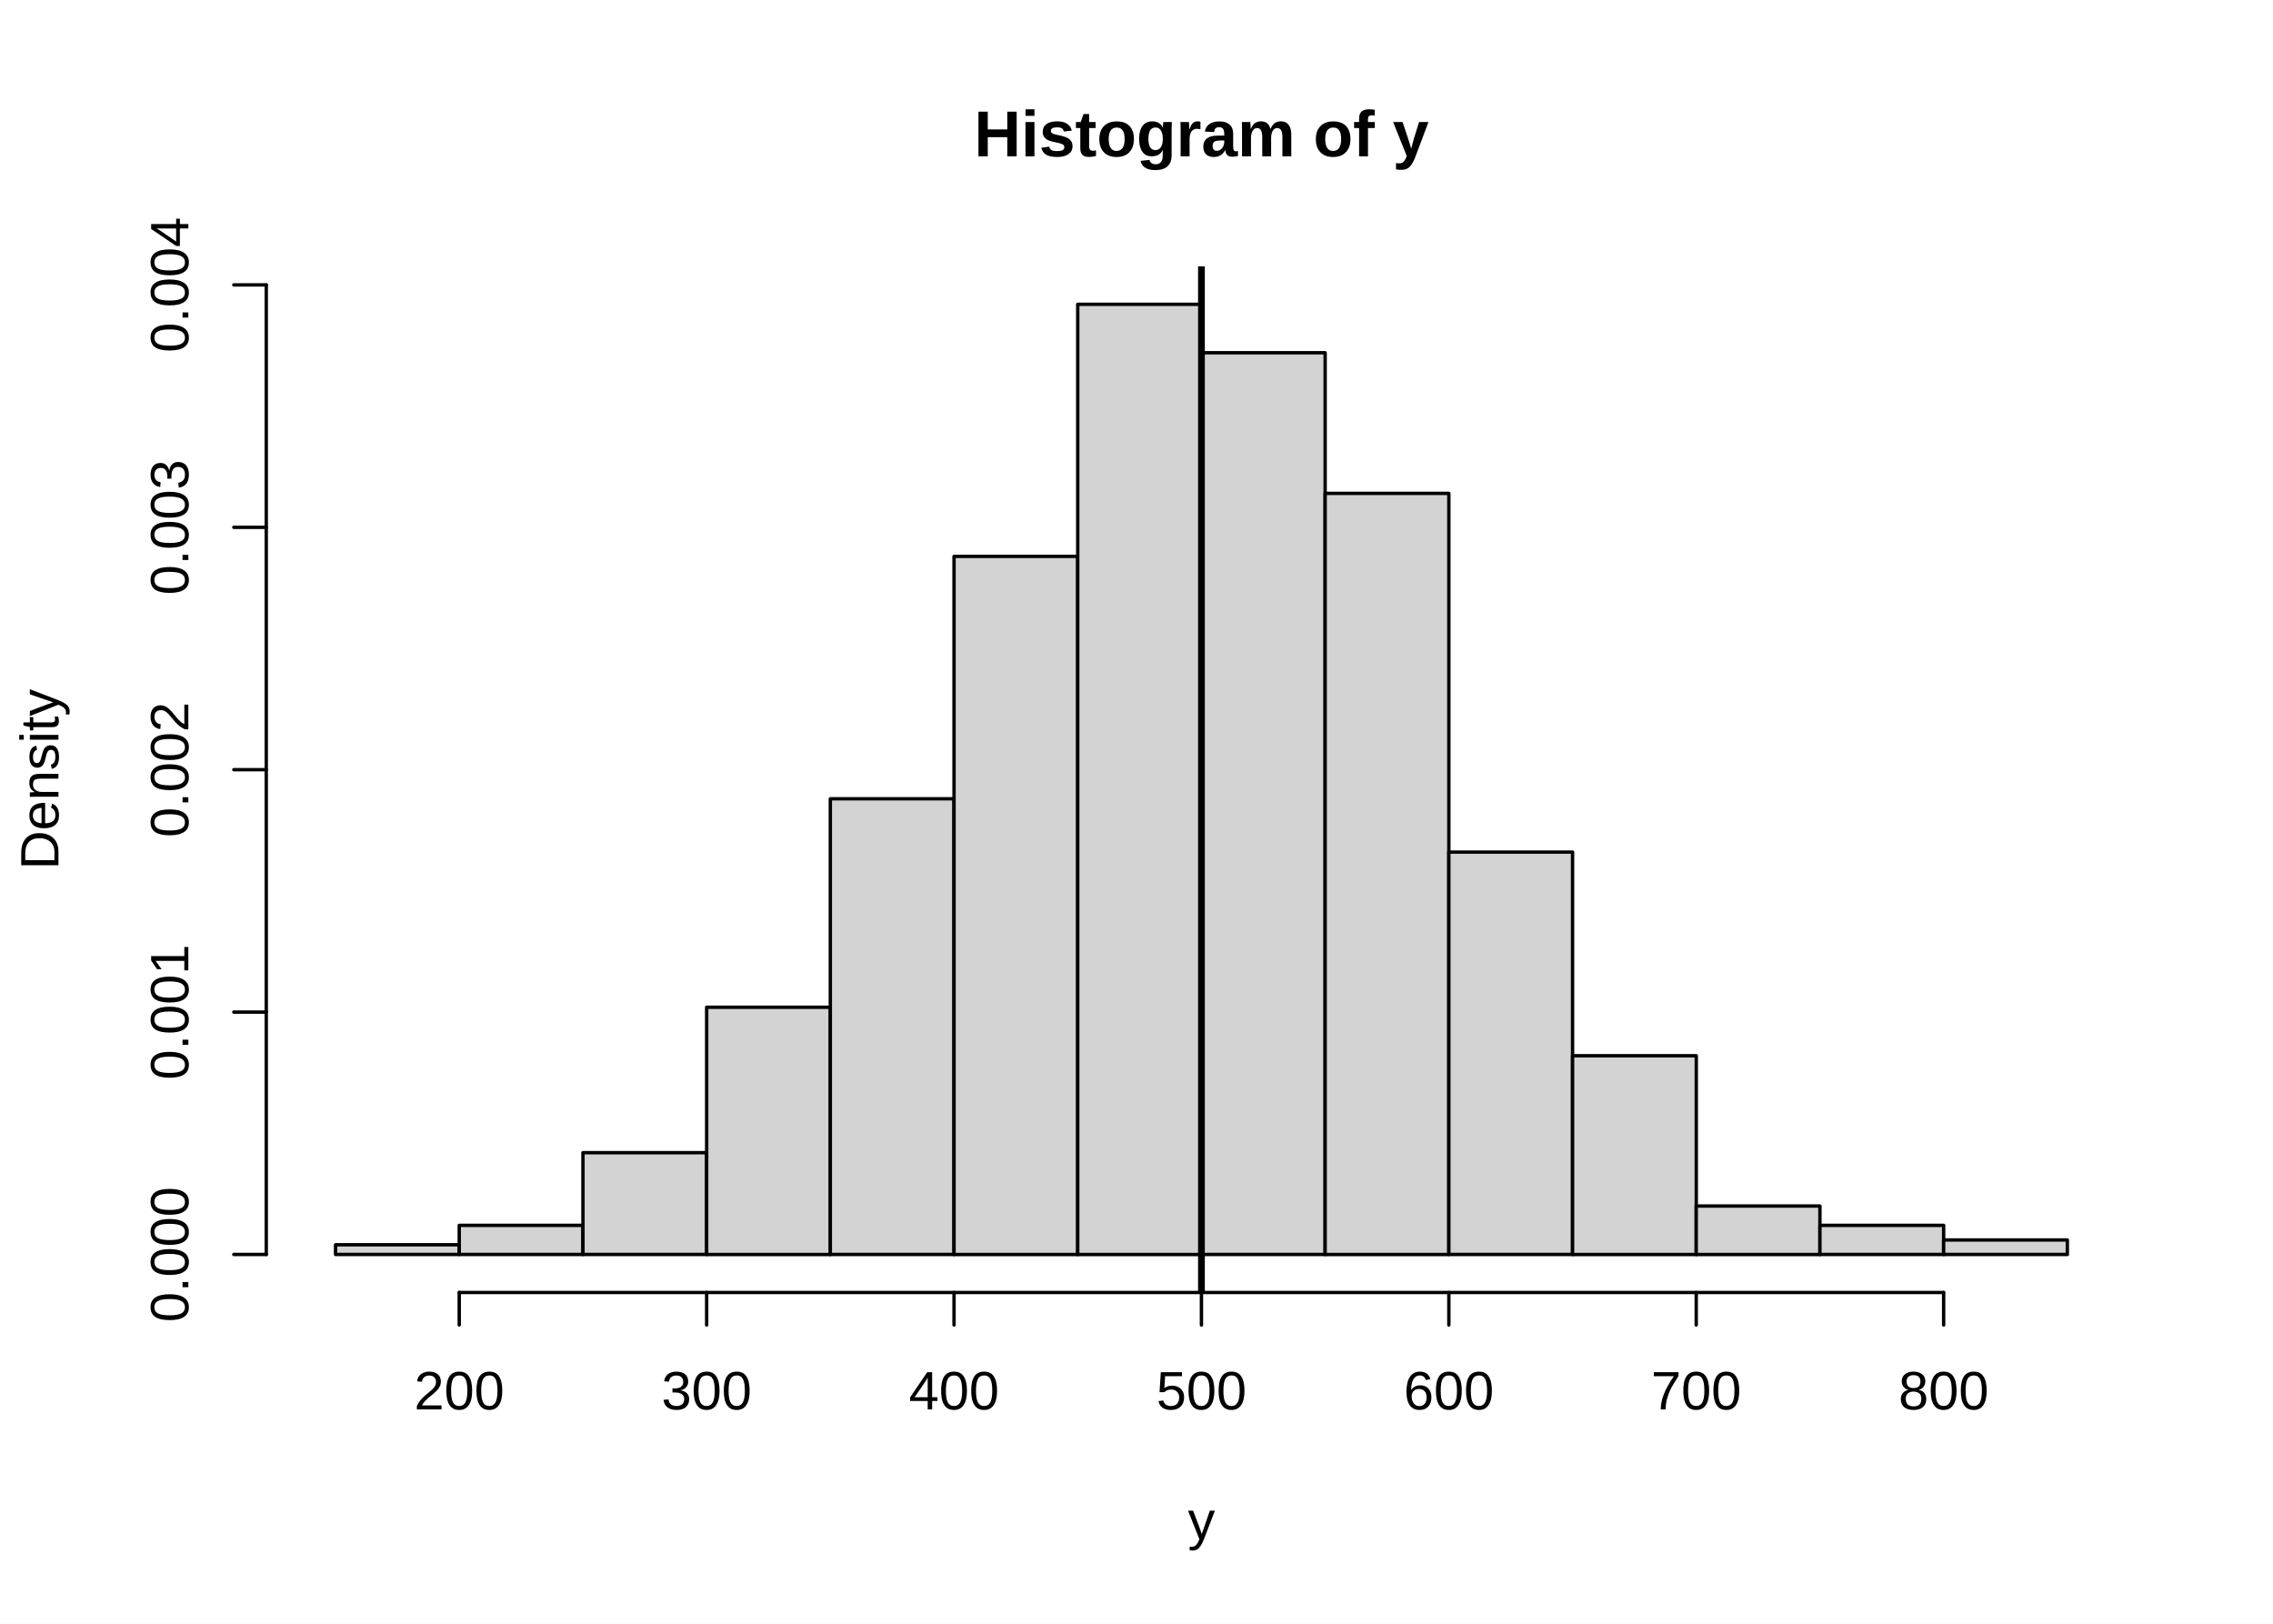
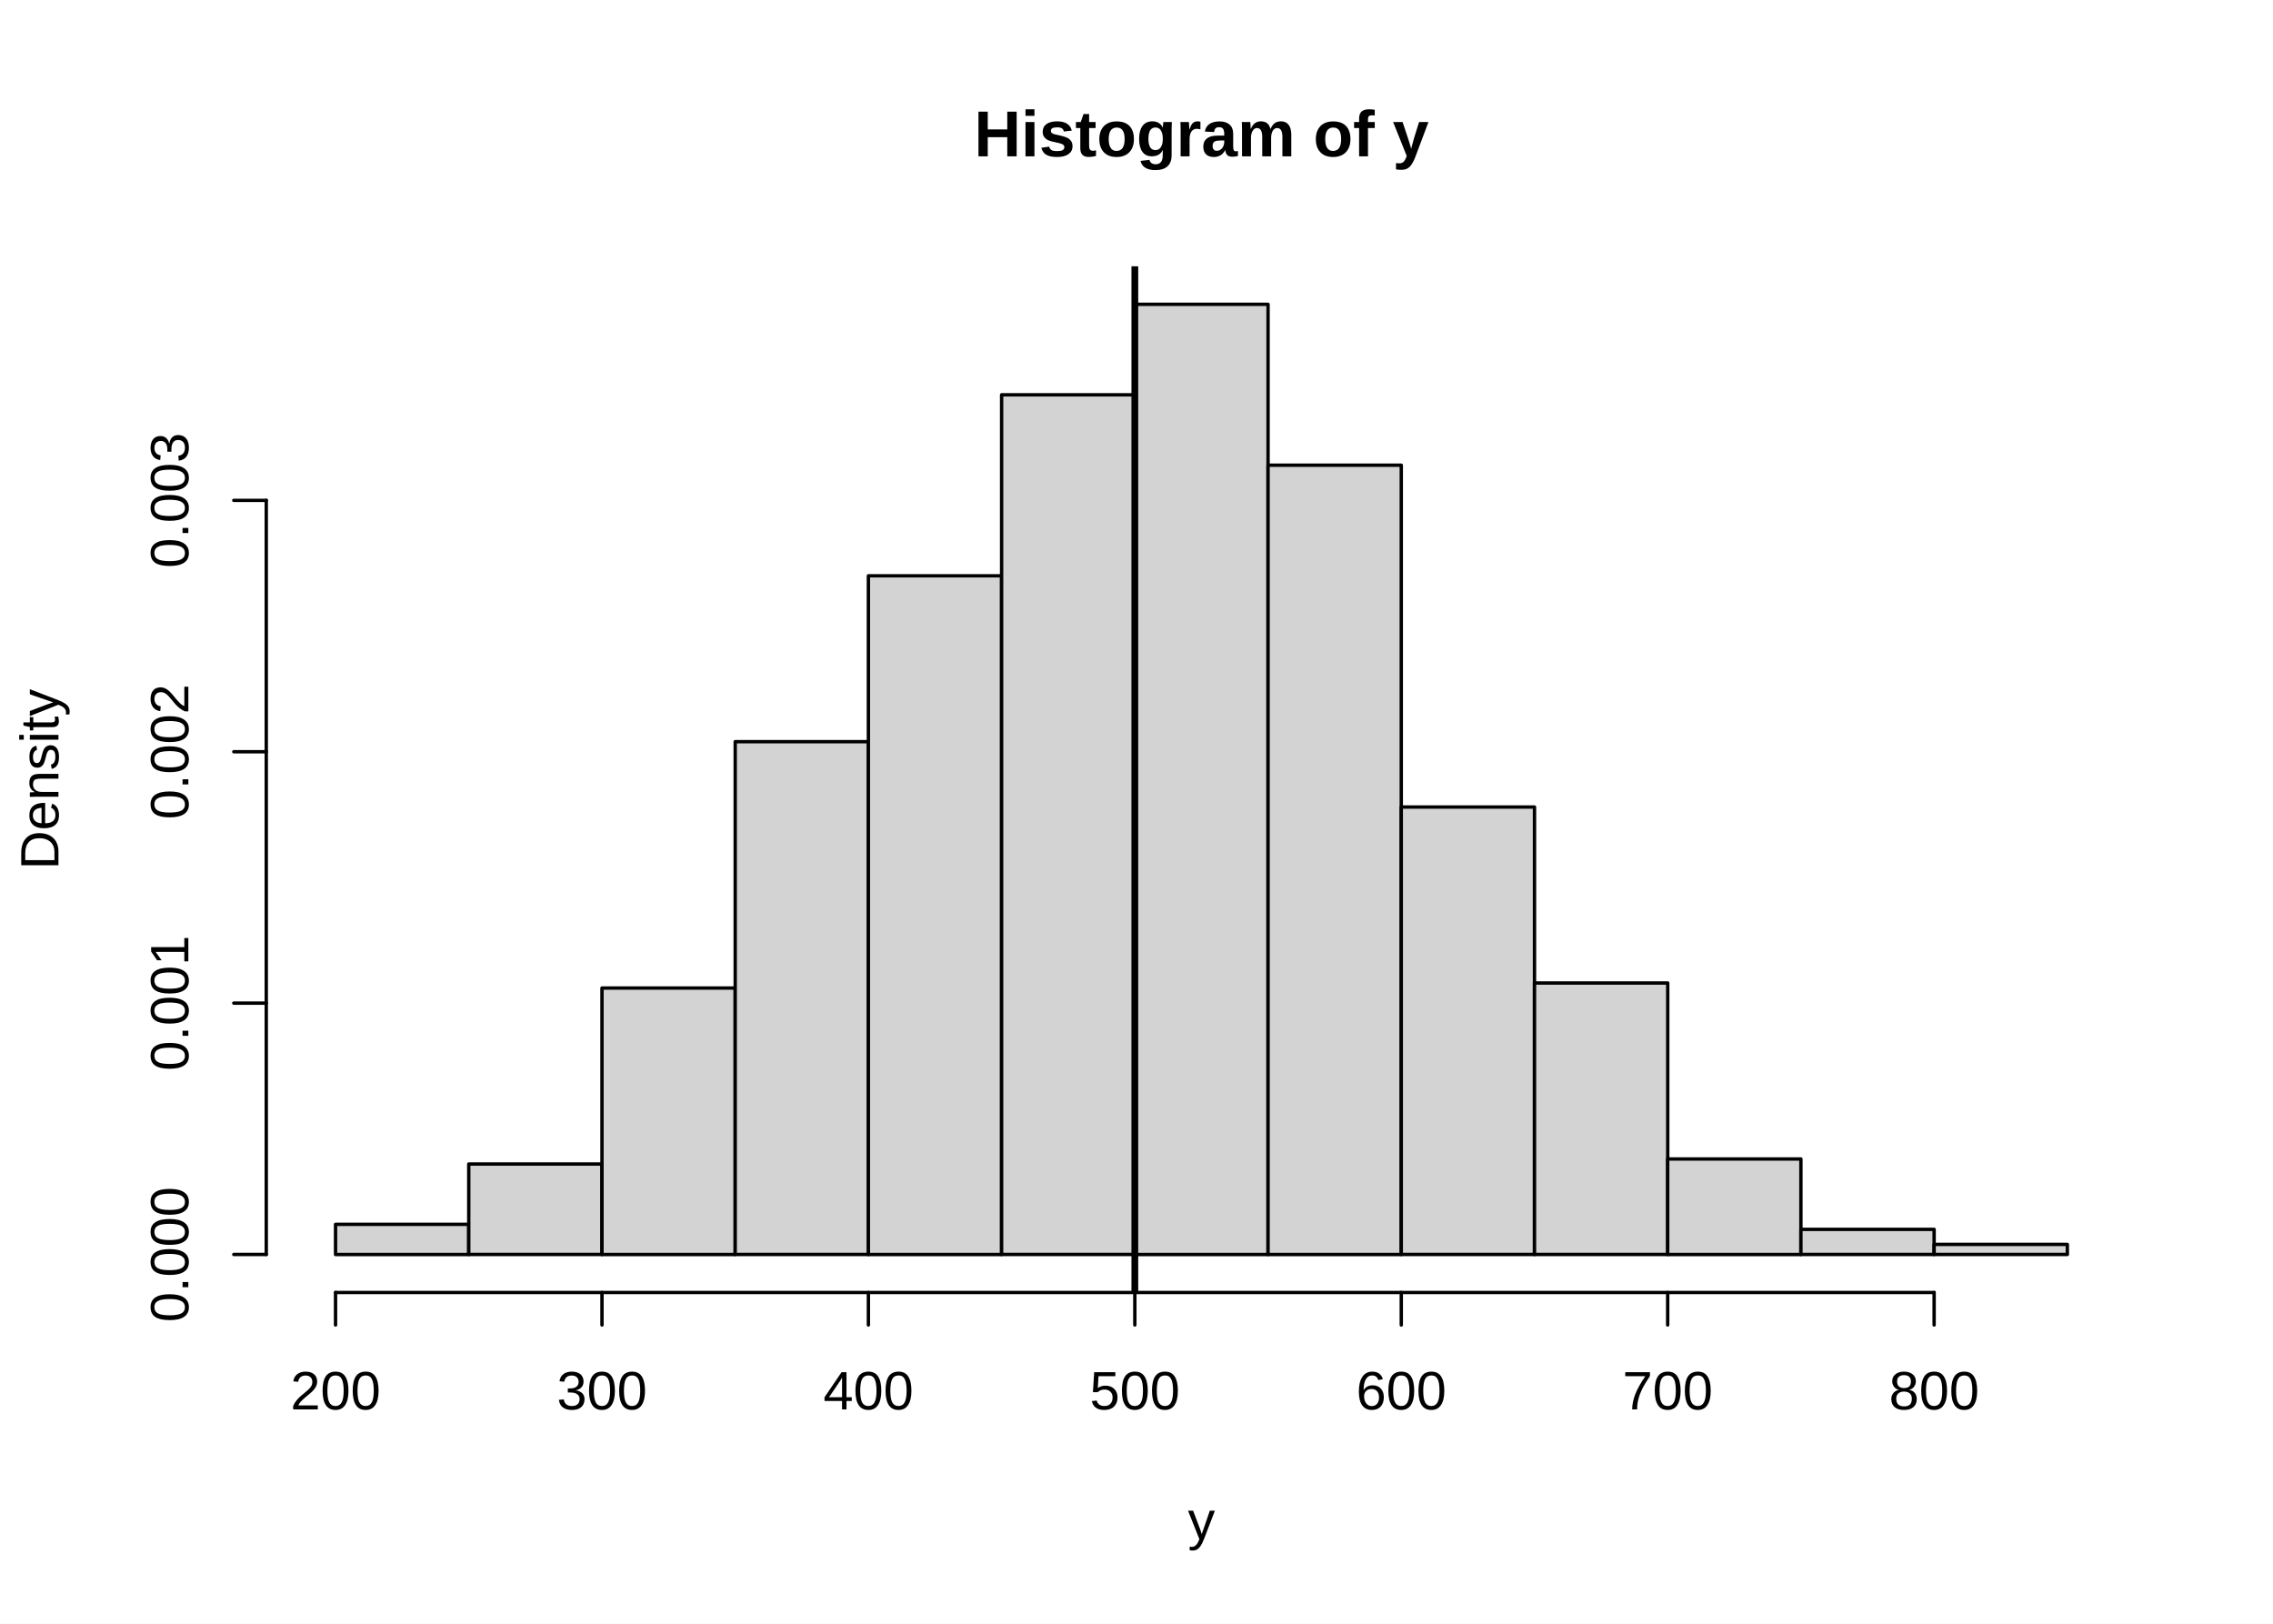
<svg xmlns="http://www.w3.org/2000/svg" viewBox="0 0 504.00 360.00">
  <defs>
    <style type="text/css">
    line, polyline, polygon, path, rect, circle {
      fill: none;
      stroke: #000000;
      stroke-linecap: round;
      stroke-linejoin: round;
      stroke-miterlimit: 10.00;
    }
  </style>
  </defs>
  <rect width="100%" height="100%" style="stroke: none; fill: #FFFFFF;" />
  <text x="215.99" y="34.67" style="font-size: 14.40px; font-weight: bold; font-family: Arial;" textLength="100.81px" lengthAdjust="spacingAndGlyphs">Histogram of y</text>
  <text x="263.40" y="341.28" style="font-size: 12.00px; font-family: Arial;" textLength="6.00px" lengthAdjust="spacingAndGlyphs">y</text>
  <text transform="translate(12.96,192.81) rotate(-90)" style="font-size: 12.00px; font-family: Arial;" textLength="40.01px" lengthAdjust="spacingAndGlyphs">Density</text>
-   <line x1="101.83" y1="286.56" x2="430.97" y2="286.56" style="stroke-width: 0.75;" />
-   <line x1="101.83" y1="286.56" x2="101.83" y2="293.76" style="stroke-width: 0.75;" />
-   <line x1="156.69" y1="286.56" x2="156.69" y2="293.76" style="stroke-width: 0.75;" />
-   <line x1="211.54" y1="286.56" x2="211.54" y2="293.76" style="stroke-width: 0.75;" />
-   <line x1="266.40" y1="286.56" x2="266.40" y2="293.76" style="stroke-width: 0.75;" />
-   <line x1="321.26" y1="286.56" x2="321.26" y2="293.76" style="stroke-width: 0.75;" />
-   <line x1="376.11" y1="286.56" x2="376.11" y2="293.76" style="stroke-width: 0.75;" />
-   <line x1="430.97" y1="286.56" x2="430.97" y2="293.76" style="stroke-width: 0.75;" />
-   <text x="91.82" y="312.48" style="font-size: 12.00px; font-family: Arial;" textLength="20.02px" lengthAdjust="spacingAndGlyphs">200</text>
-   <text x="146.67" y="312.48" style="font-size: 12.00px; font-family: Arial;" textLength="20.02px" lengthAdjust="spacingAndGlyphs">300</text>
-   <text x="201.53" y="312.48" style="font-size: 12.00px; font-family: Arial;" textLength="20.02px" lengthAdjust="spacingAndGlyphs">400</text>
-   <text x="256.39" y="312.48" style="font-size: 12.00px; font-family: Arial;" textLength="20.02px" lengthAdjust="spacingAndGlyphs">500</text>
-   <text x="311.25" y="312.48" style="font-size: 12.00px; font-family: Arial;" textLength="20.02px" lengthAdjust="spacingAndGlyphs">600</text>
-   <text x="366.10" y="312.48" style="font-size: 12.00px; font-family: Arial;" textLength="20.02px" lengthAdjust="spacingAndGlyphs">700</text>
-   <text x="420.96" y="312.48" style="font-size: 12.00px; font-family: Arial;" textLength="20.02px" lengthAdjust="spacingAndGlyphs">800</text>
-   <line x1="59.04" y1="278.13" x2="59.04" y2="63.17" style="stroke-width: 0.75;" />
+   <line x1="74.40" y1="286.56" x2="428.86" y2="286.56" style="stroke-width: 0.75;" />
+   <line x1="74.40" y1="286.56" x2="74.40" y2="293.76" style="stroke-width: 0.75;" />
+   <line x1="133.48" y1="286.56" x2="133.48" y2="293.76" style="stroke-width: 0.75;" />
+   <line x1="192.55" y1="286.56" x2="192.55" y2="293.76" style="stroke-width: 0.75;" />
+   <line x1="251.63" y1="286.56" x2="251.63" y2="293.76" style="stroke-width: 0.75;" />
+   <line x1="310.71" y1="286.56" x2="310.71" y2="293.76" style="stroke-width: 0.75;" />
+   <line x1="369.78" y1="286.56" x2="369.78" y2="293.76" style="stroke-width: 0.75;" />
+   <line x1="428.86" y1="286.56" x2="428.86" y2="293.76" style="stroke-width: 0.75;" />
+   <text x="64.39" y="312.48" style="font-size: 12.00px; font-family: Arial;" textLength="20.02px" lengthAdjust="spacingAndGlyphs">200</text>
+   <text x="123.47" y="312.48" style="font-size: 12.00px; font-family: Arial;" textLength="20.02px" lengthAdjust="spacingAndGlyphs">300</text>
+   <text x="182.54" y="312.48" style="font-size: 12.00px; font-family: Arial;" textLength="20.02px" lengthAdjust="spacingAndGlyphs">400</text>
+   <text x="241.62" y="312.48" style="font-size: 12.00px; font-family: Arial;" textLength="20.02px" lengthAdjust="spacingAndGlyphs">500</text>
+   <text x="300.70" y="312.48" style="font-size: 12.00px; font-family: Arial;" textLength="20.02px" lengthAdjust="spacingAndGlyphs">600</text>
+   <text x="359.77" y="312.48" style="font-size: 12.00px; font-family: Arial;" textLength="20.02px" lengthAdjust="spacingAndGlyphs">700</text>
+   <text x="418.85" y="312.48" style="font-size: 12.00px; font-family: Arial;" textLength="20.02px" lengthAdjust="spacingAndGlyphs">800</text>
+   <line x1="59.04" y1="278.13" x2="59.04" y2="110.94" style="stroke-width: 0.75;" />
  <line x1="59.04" y1="278.13" x2="51.84" y2="278.13" style="stroke-width: 0.75;" />
-   <line x1="59.04" y1="224.39" x2="51.84" y2="224.39" style="stroke-width: 0.75;" />
-   <line x1="59.04" y1="170.65" x2="51.84" y2="170.65" style="stroke-width: 0.75;" />
-   <line x1="59.04" y1="116.91" x2="51.84" y2="116.91" style="stroke-width: 0.75;" />
-   <line x1="59.04" y1="63.17" x2="51.84" y2="63.17" style="stroke-width: 0.75;" />
+   <line x1="59.04" y1="222.40" x2="51.84" y2="222.40" style="stroke-width: 0.75;" />
+   <line x1="59.04" y1="166.67" x2="51.84" y2="166.67" style="stroke-width: 0.75;" />
+   <line x1="59.04" y1="110.94" x2="51.84" y2="110.94" style="stroke-width: 0.75;" />
  <text transform="translate(41.76,293.15) rotate(-90)" style="font-size: 12.00px; font-family: Arial;" textLength="30.03px" lengthAdjust="spacingAndGlyphs">0.000</text>
-   <text transform="translate(41.76,239.41) rotate(-90)" style="font-size: 12.00px; font-family: Arial;" textLength="30.03px" lengthAdjust="spacingAndGlyphs">0.001</text>
-   <text transform="translate(41.76,185.66) rotate(-90)" style="font-size: 12.00px; font-family: Arial;" textLength="30.03px" lengthAdjust="spacingAndGlyphs">0.002</text>
-   <text transform="translate(41.76,131.92) rotate(-90)" style="font-size: 12.00px; font-family: Arial;" textLength="30.03px" lengthAdjust="spacingAndGlyphs">0.003</text>
-   <text transform="translate(41.76,78.18) rotate(-90)" style="font-size: 12.00px; font-family: Arial;" textLength="30.03px" lengthAdjust="spacingAndGlyphs">0.004</text>
+   <text transform="translate(41.76,237.42) rotate(-90)" style="font-size: 12.00px; font-family: Arial;" textLength="30.03px" lengthAdjust="spacingAndGlyphs">0.001</text>
+   <text transform="translate(41.76,181.68) rotate(-90)" style="font-size: 12.00px; font-family: Arial;" textLength="30.03px" lengthAdjust="spacingAndGlyphs">0.002</text>
+   <text transform="translate(41.76,125.95) rotate(-90)" style="font-size: 12.00px; font-family: Arial;" textLength="30.03px" lengthAdjust="spacingAndGlyphs">0.003</text>
  <defs>
    <clipPath id="cpNTkuMDR8NDczLjc2fDI4Ni41Nnw1OS4wNA==">
      <rect x="59.04" y="59.04" width="414.72" height="227.52" />
    </clipPath>
  </defs>
-   <rect x="74.40" y="275.98" width="27.43" height="2.15" style="stroke-width: 0.75; fill: #D3D3D3;" clip-path="url(#cpNTkuMDR8NDczLjc2fDI4Ni41Nnw1OS4wNA==)" />
-   <rect x="101.83" y="271.68" width="27.43" height="6.45" style="stroke-width: 0.75; fill: #D3D3D3;" clip-path="url(#cpNTkuMDR8NDczLjc2fDI4Ni41Nnw1OS4wNA==)" />
-   <rect x="129.26" y="255.56" width="27.43" height="22.57" style="stroke-width: 0.75; fill: #D3D3D3;" clip-path="url(#cpNTkuMDR8NDczLjc2fDI4Ni41Nnw1OS4wNA==)" />
-   <rect x="156.69" y="223.32" width="27.43" height="54.82" style="stroke-width: 0.75; fill: #D3D3D3;" clip-path="url(#cpNTkuMDR8NDczLjc2fDI4Ni41Nnw1OS4wNA==)" />
-   <rect x="184.11" y="177.10" width="27.43" height="101.03" style="stroke-width: 0.75; fill: #D3D3D3;" clip-path="url(#cpNTkuMDR8NDczLjc2fDI4Ni41Nnw1OS4wNA==)" />
-   <rect x="211.54" y="123.36" width="27.43" height="154.78" style="stroke-width: 0.75; fill: #D3D3D3;" clip-path="url(#cpNTkuMDR8NDczLjc2fDI4Ni41Nnw1OS4wNA==)" />
-   <rect x="238.97" y="67.47" width="27.43" height="210.67" style="stroke-width: 0.75; fill: #D3D3D3;" clip-path="url(#cpNTkuMDR8NDczLjc2fDI4Ni41Nnw1OS4wNA==)" />
-   <rect x="266.40" y="78.21" width="27.43" height="199.92" style="stroke-width: 0.75; fill: #D3D3D3;" clip-path="url(#cpNTkuMDR8NDczLjc2fDI4Ni41Nnw1OS4wNA==)" />
-   <rect x="293.83" y="109.39" width="27.43" height="168.75" style="stroke-width: 0.75; fill: #D3D3D3;" clip-path="url(#cpNTkuMDR8NDczLjc2fDI4Ni41Nnw1OS4wNA==)" />
-   <rect x="321.26" y="188.92" width="27.43" height="89.21" style="stroke-width: 0.75; fill: #D3D3D3;" clip-path="url(#cpNTkuMDR8NDczLjc2fDI4Ni41Nnw1OS4wNA==)" />
-   <rect x="348.69" y="234.07" width="27.43" height="44.07" style="stroke-width: 0.75; fill: #D3D3D3;" clip-path="url(#cpNTkuMDR8NDczLjc2fDI4Ni41Nnw1OS4wNA==)" />
-   <rect x="376.11" y="267.39" width="27.43" height="10.75" style="stroke-width: 0.75; fill: #D3D3D3;" clip-path="url(#cpNTkuMDR8NDczLjc2fDI4Ni41Nnw1OS4wNA==)" />
-   <rect x="403.54" y="271.68" width="27.43" height="6.45" style="stroke-width: 0.75; fill: #D3D3D3;" clip-path="url(#cpNTkuMDR8NDczLjc2fDI4Ni41Nnw1OS4wNA==)" />
-   <rect x="430.97" y="274.91" width="27.43" height="3.22" style="stroke-width: 0.75; fill: #D3D3D3;" clip-path="url(#cpNTkuMDR8NDczLjc2fDI4Ni41Nnw1OS4wNA==)" />
-   <line x1="266.40" y1="286.56" x2="266.40" y2="59.04" style="stroke-width: 1.50;" clip-path="url(#cpNTkuMDR8NDczLjc2fDI4Ni41Nnw1OS4wNA==)" />
+   <rect x="74.40" y="271.45" width="29.54" height="6.69" style="stroke-width: 0.75; fill: #D3D3D3;" clip-path="url(#cpNTkuMDR8NDczLjc2fDI4Ni41Nnw1OS4wNA==)" />
+   <rect x="103.94" y="258.07" width="29.54" height="20.06" style="stroke-width: 0.75; fill: #D3D3D3;" clip-path="url(#cpNTkuMDR8NDczLjc2fDI4Ni41Nnw1OS4wNA==)" />
+   <rect x="133.48" y="219.06" width="29.54" height="59.08" style="stroke-width: 0.75; fill: #D3D3D3;" clip-path="url(#cpNTkuMDR8NDczLjc2fDI4Ni41Nnw1OS4wNA==)" />
+   <rect x="163.02" y="164.44" width="29.54" height="113.69" style="stroke-width: 0.75; fill: #D3D3D3;" clip-path="url(#cpNTkuMDR8NDczLjc2fDI4Ni41Nnw1OS4wNA==)" />
+   <rect x="192.55" y="127.66" width="29.54" height="150.48" style="stroke-width: 0.75; fill: #D3D3D3;" clip-path="url(#cpNTkuMDR8NDczLjc2fDI4Ni41Nnw1OS4wNA==)" />
+   <rect x="222.09" y="87.53" width="29.54" height="190.60" style="stroke-width: 0.75; fill: #D3D3D3;" clip-path="url(#cpNTkuMDR8NDczLjc2fDI4Ni41Nnw1OS4wNA==)" />
+   <rect x="251.63" y="67.47" width="29.54" height="210.67" style="stroke-width: 0.75; fill: #D3D3D3;" clip-path="url(#cpNTkuMDR8NDczLjc2fDI4Ni41Nnw1OS4wNA==)" />
+   <rect x="281.17" y="103.14" width="29.54" height="175.00" style="stroke-width: 0.75; fill: #D3D3D3;" clip-path="url(#cpNTkuMDR8NDczLjc2fDI4Ni41Nnw1OS4wNA==)" />
+   <rect x="310.71" y="178.93" width="29.54" height="99.20" style="stroke-width: 0.75; fill: #D3D3D3;" clip-path="url(#cpNTkuMDR8NDczLjc2fDI4Ni41Nnw1OS4wNA==)" />
+   <rect x="340.25" y="217.94" width="29.54" height="60.19" style="stroke-width: 0.75; fill: #D3D3D3;" clip-path="url(#cpNTkuMDR8NDczLjc2fDI4Ni41Nnw1OS4wNA==)" />
+   <rect x="369.78" y="256.96" width="29.54" height="21.18" style="stroke-width: 0.75; fill: #D3D3D3;" clip-path="url(#cpNTkuMDR8NDczLjc2fDI4Ni41Nnw1OS4wNA==)" />
+   <rect x="399.32" y="272.56" width="29.54" height="5.57" style="stroke-width: 0.75; fill: #D3D3D3;" clip-path="url(#cpNTkuMDR8NDczLjc2fDI4Ni41Nnw1OS4wNA==)" />
+   <rect x="428.86" y="275.90" width="29.54" height="2.23" style="stroke-width: 0.75; fill: #D3D3D3;" clip-path="url(#cpNTkuMDR8NDczLjc2fDI4Ni41Nnw1OS4wNA==)" />
+   <line x1="251.63" y1="286.56" x2="251.63" y2="59.04" style="stroke-width: 1.50;" clip-path="url(#cpNTkuMDR8NDczLjc2fDI4Ni41Nnw1OS4wNA==)" />
</svg>
